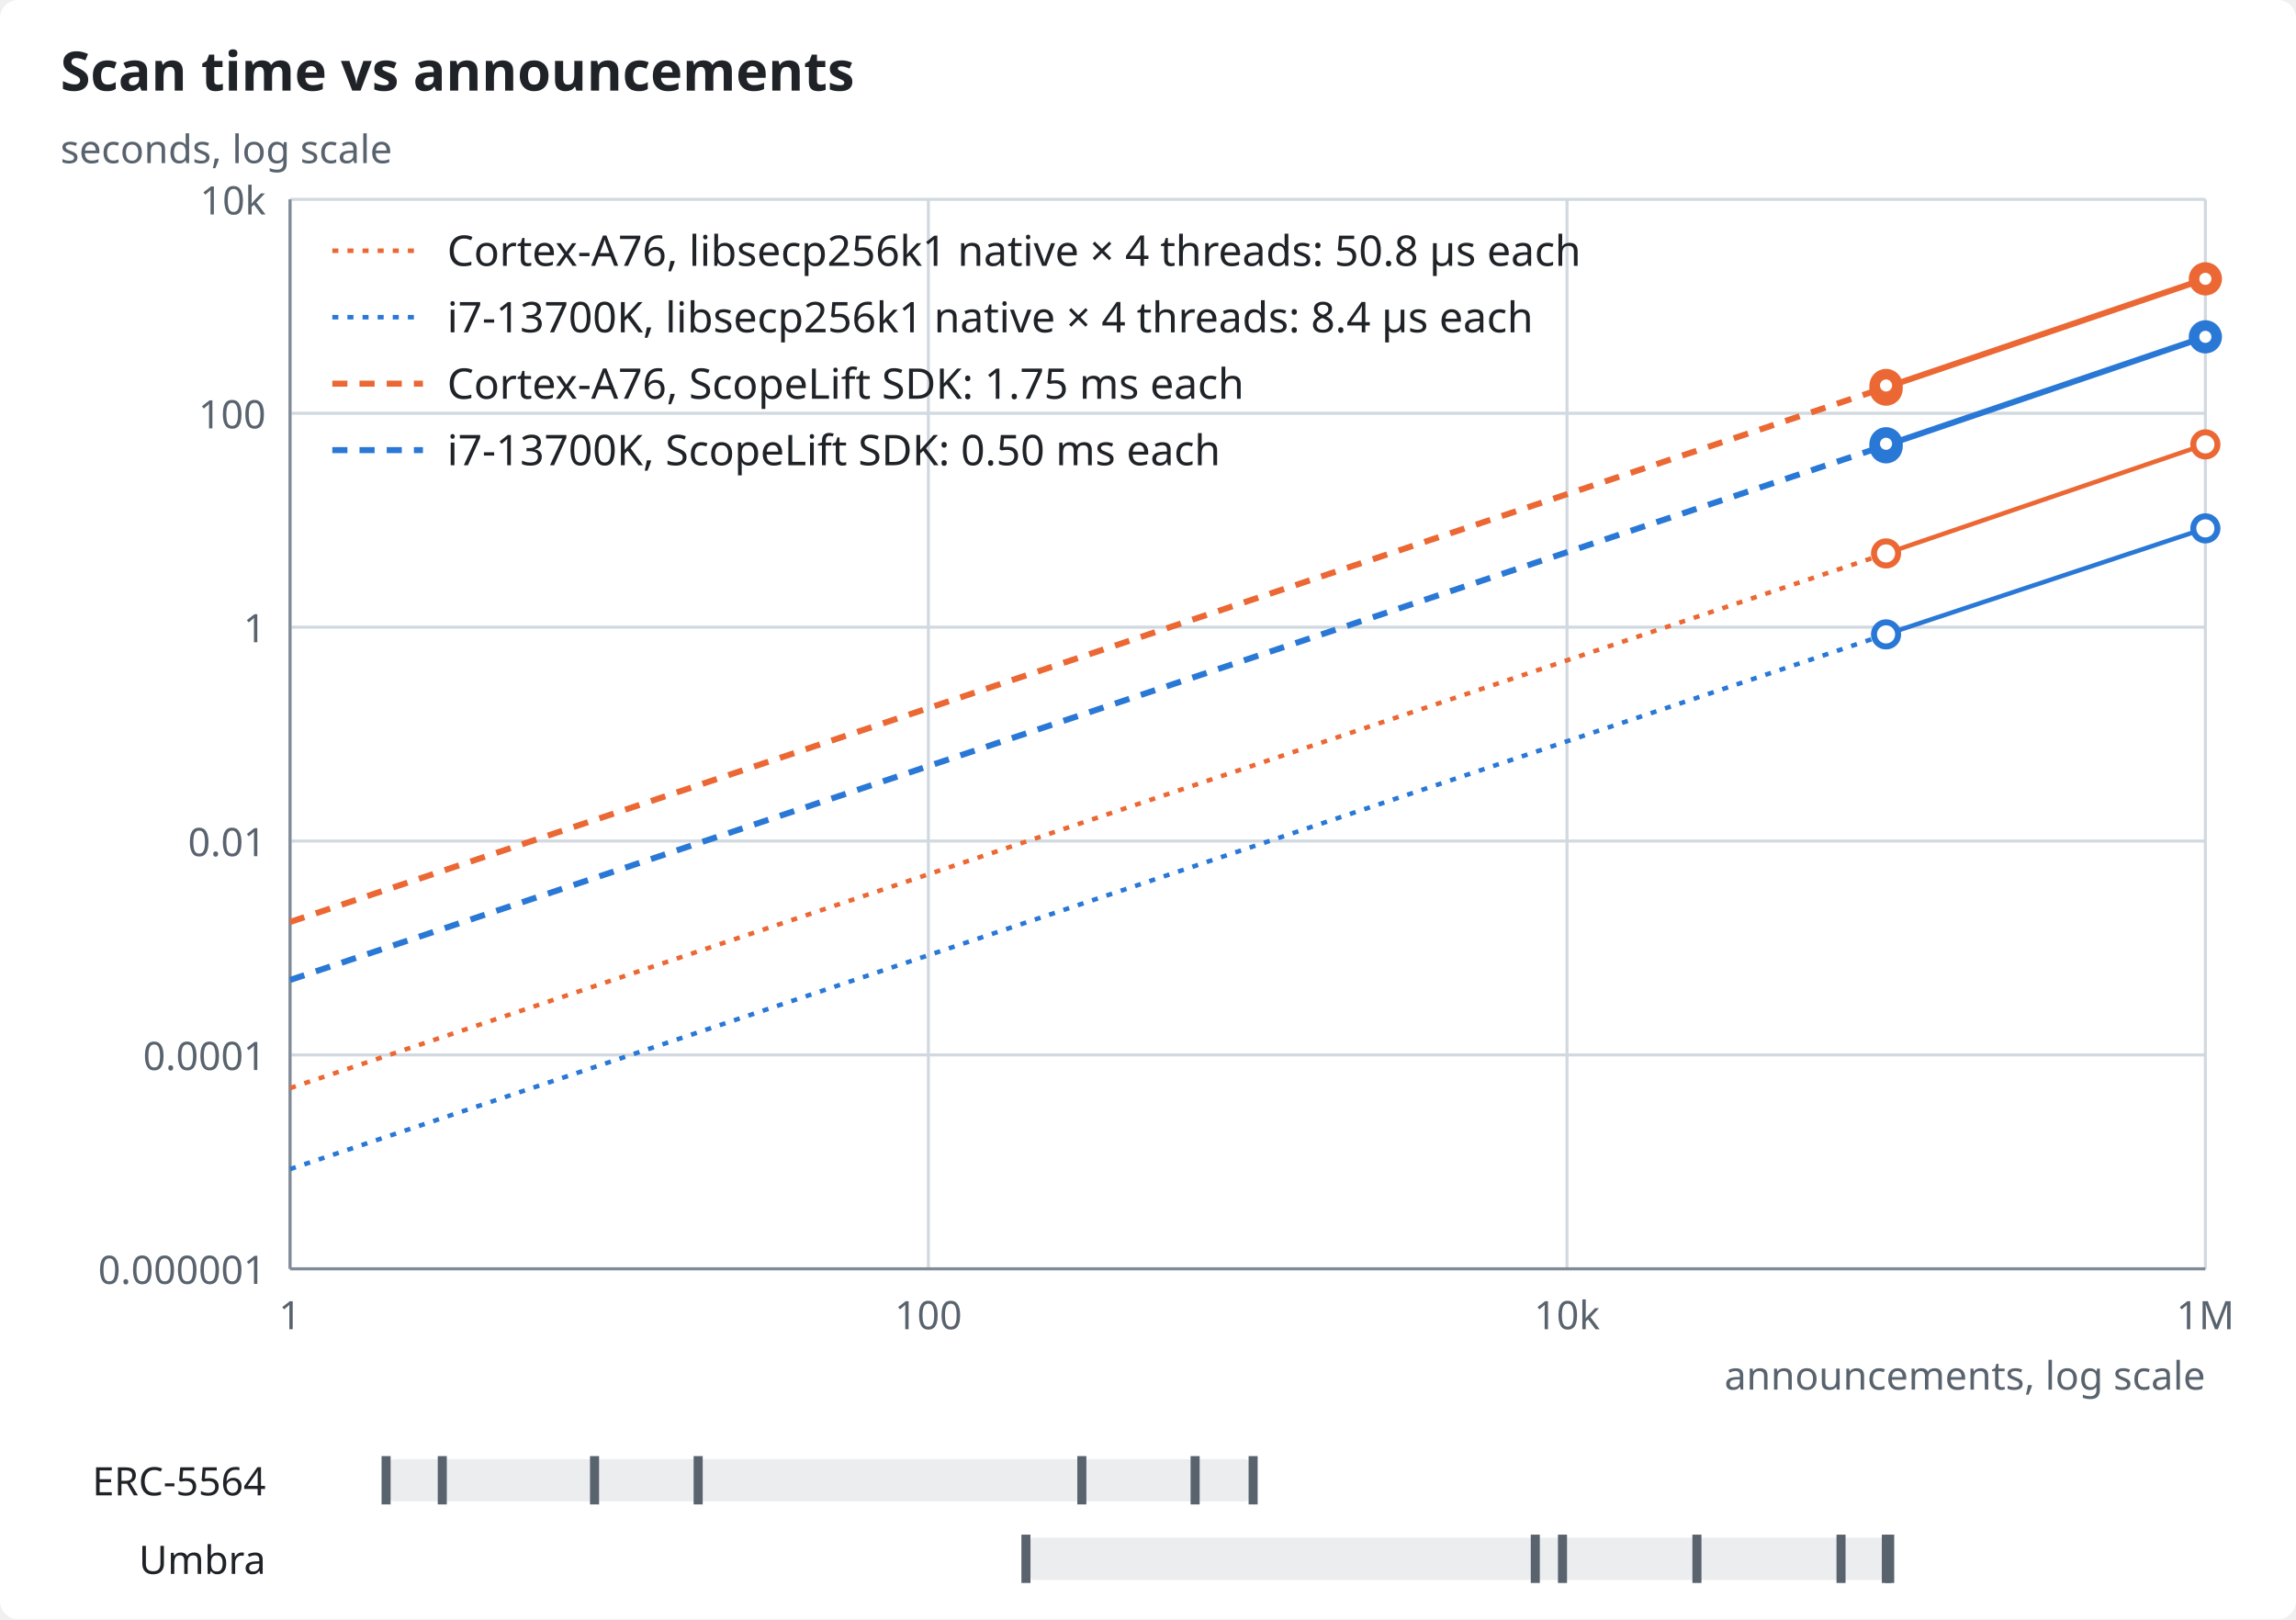
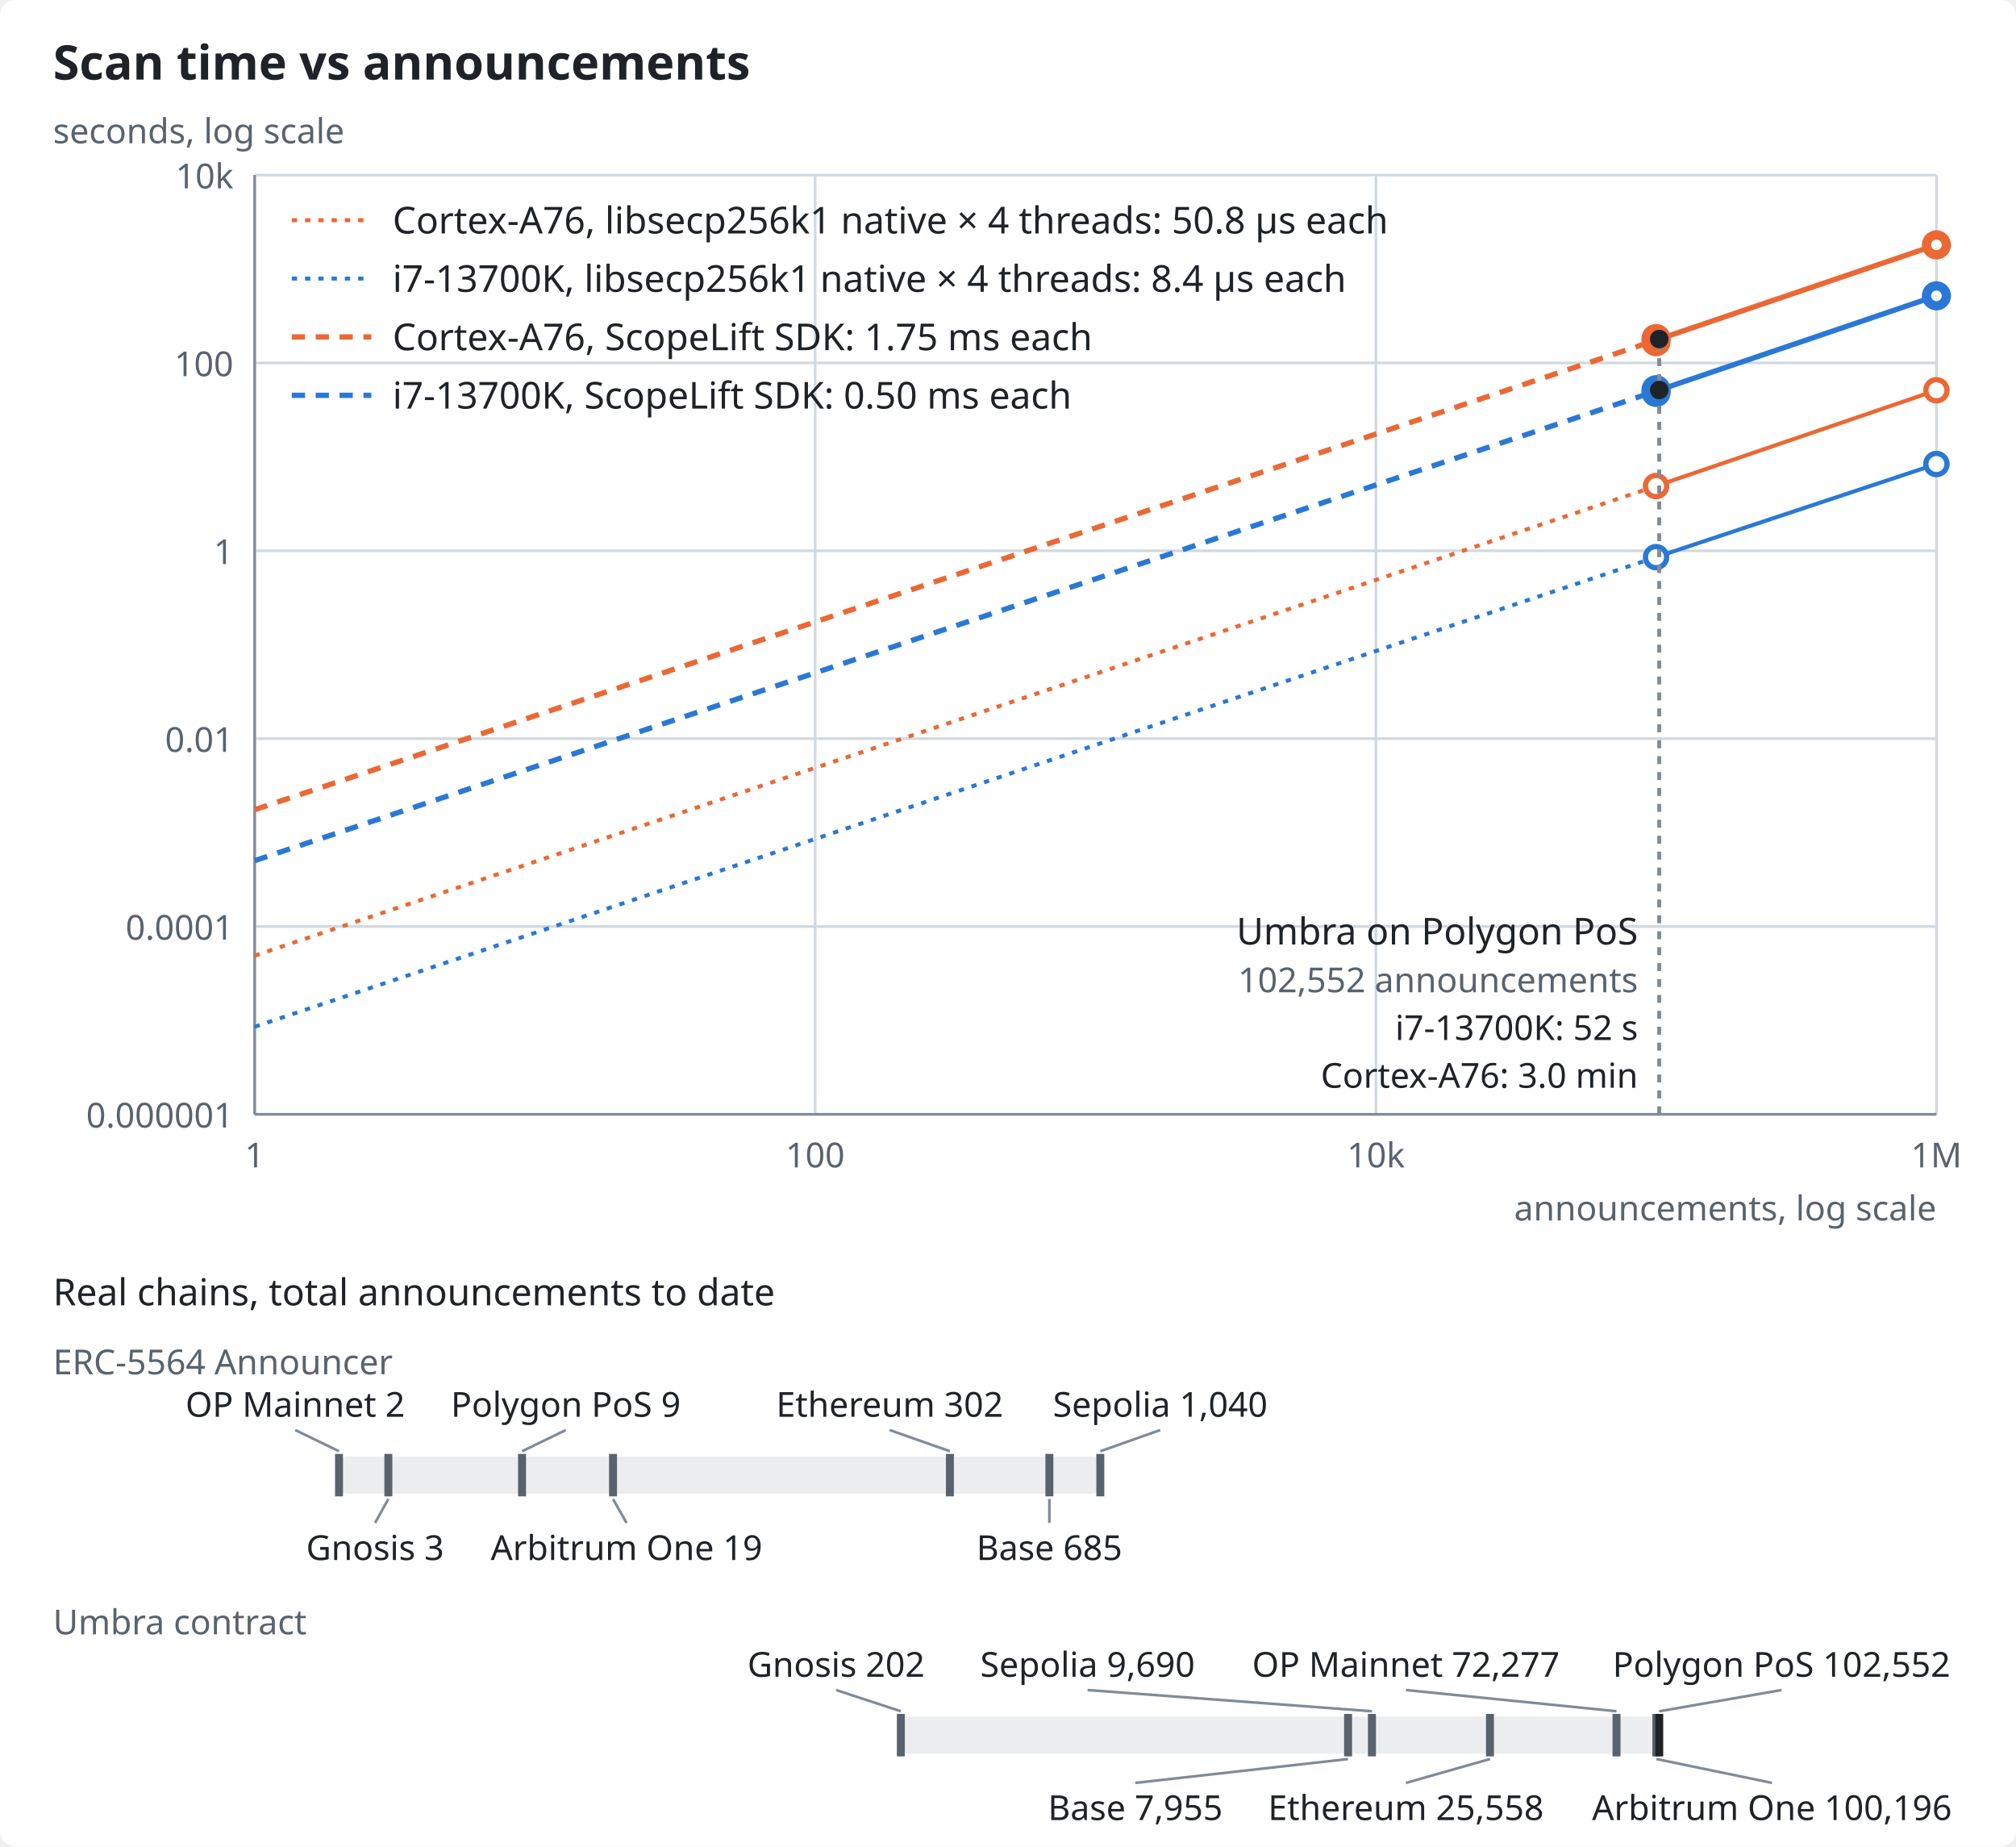
- <svg xmlns="http://www.w3.org/2000/svg" width="760" height="536" viewBox="0 0 760 536" role="img" aria-label="Scan time against announcement count, log-log">
+ <svg xmlns="http://www.w3.org/2000/svg" width="760" height="696" viewBox="0 0 760 696" role="img" aria-label="Scan time against announcement count, log-log, with each real chain's full history">
  <style>
  .bg { fill: #ffffff; }
  .ink { fill: #1f2328; }
  .muted { fill: #59636e; }
  .grid { stroke: #d1d9e0; }
  .axis { stroke: #818b98; }
  .gap { stroke: #ffffff; }
  .s1 { fill: #2a78d6; stroke: #2a78d6; }
  .s2 { fill: #eb6834; stroke: #eb6834; }
  .s3 { fill: #1baf7a; stroke: #1baf7a; }
  .band { fill: #818b98; fill-opacity: 0.16; }
  .hollow { fill: #ffffff; }
  @media (prefers-color-scheme: dark) {
    .bg { fill: #0d1117; }
    .ink { fill: #f0f6fc; }
    .muted { fill: #9198a1; }
    .grid { stroke: #2f353d; }
    .axis { stroke: #656c76; }
    .gap { stroke: #0d1117; }
    .s1 { fill: #3987e5; stroke: #3987e5; }
    .s2 { fill: #d95926; stroke: #d95926; }
    .s3 { fill: #199e70; stroke: #199e70; }
    .band { fill: #9198a1; fill-opacity: 0.18; }
    .hollow { fill: #0d1117; }
  }
  text { font-family: -apple-system, BlinkMacSystemFont, "Segoe UI", "Noto Sans", Helvetica, Arial, sans-serif; }
  .title { font-size: 18px; font-weight: 600; }
  .label { font-size: 14px; }
  .small { font-size: 13px; }
</style>
-   <rect class="bg" x="0" y="0" width="760" height="536" rx="6" />
+   <rect class="bg" x="0" y="0" width="760" height="696" rx="6" />
  <text x="20" y="30" class="title ink" text-anchor="start">Scan time vs announcements</text>
  <text x="20" y="54" class="small muted" text-anchor="start">seconds, log scale</text>
  <line x1="96" y1="66" x2="96" y2="420" class="grid" />
  <text x="96" y="440" class="small muted" text-anchor="middle">1</text>
  <line x1="307.3" y1="66" x2="307.3" y2="420" class="grid" />
  <text x="307.3" y="440" class="small muted" text-anchor="middle">100</text>
  <line x1="518.7" y1="66" x2="518.7" y2="420" class="grid" />
  <text x="518.7" y="440" class="small muted" text-anchor="middle">10k</text>
  <line x1="730" y1="66" x2="730" y2="420" class="grid" />
  <text x="730" y="440" class="small muted" text-anchor="middle">1M</text>
  <line x1="96" y1="420" x2="730" y2="420" class="grid" />
  <text x="88" y="425" class="small muted" text-anchor="end">0.000001</text>
  <line x1="96" y1="349.2" x2="730" y2="349.2" class="grid" />
  <text x="88" y="354.2" class="small muted" text-anchor="end">0.0001</text>
  <line x1="96" y1="278.4" x2="730" y2="278.4" class="grid" />
  <text x="88" y="283.4" class="small muted" text-anchor="end">0.01</text>
  <line x1="96" y1="207.6" x2="730" y2="207.6" class="grid" />
  <text x="88" y="212.6" class="small muted" text-anchor="end">1</text>
  <line x1="96" y1="136.8" x2="730" y2="136.8" class="grid" />
  <text x="88" y="141.8" class="small muted" text-anchor="end">100</text>
  <line x1="96" y1="66" x2="730" y2="66" class="grid" />
  <text x="88" y="71" class="small muted" text-anchor="end">10k</text>
  <line x1="96" y1="420" x2="730" y2="420" class="axis" />
  <line x1="96" y1="66" x2="96" y2="420" class="axis" />
  <text x="730" y="460" class="small muted" text-anchor="end">announcements, log scale</text>
  <line x1="96" y1="324.4" x2="624.3" y2="147.4" class="s1" stroke-width="2" stroke-dasharray="5 4" fill="none" />
  <line x1="624.3" y1="147.4" x2="730" y2="111.5" class="s1" stroke-width="2" fill="none" />
  <line x1="624.3" y1="147.9" x2="624.3" y2="146.9" class="s1" stroke-width="2" />
  <circle cx="624.3" cy="147.9" r="4.5" class="s1" stroke-width="2" />
  <circle cx="624.3" cy="147.9" r="2" class="hollow" />
  <circle cx="624.3" cy="146.9" r="4.5" class="s1" stroke-width="2" />
  <circle cx="624.3" cy="146.9" r="2" class="hollow" />
  <circle cx="730" cy="111.5" r="4.5" class="s1" stroke-width="2" />
  <circle cx="730" cy="111.5" r="2" class="hollow" />
  <line x1="96" y1="305.2" x2="624.3" y2="128.2" class="s2" stroke-width="2" stroke-dasharray="5 4" fill="none" />
  <line x1="624.3" y1="128.2" x2="730" y2="92.3" class="s2" stroke-width="2" fill="none" />
  <line x1="624.3" y1="128.8" x2="624.3" y2="127.6" class="s2" stroke-width="2" />
  <circle cx="624.3" cy="128.8" r="4.5" class="s2" stroke-width="2" />
  <circle cx="624.3" cy="128.8" r="2" class="hollow" />
  <circle cx="624.3" cy="127.6" r="4.5" class="s2" stroke-width="2" />
  <circle cx="624.3" cy="127.6" r="2" class="hollow" />
  <circle cx="730" cy="92.3" r="4.5" class="s2" stroke-width="2" />
  <circle cx="730" cy="92.3" r="2" class="hollow" />
  <line x1="96" y1="387" x2="624.3" y2="210" class="s1" stroke-width="1.5" stroke-dasharray="2 3" fill="none" />
  <line x1="624.3" y1="210" x2="730" y2="174.9" class="s1" stroke-width="1.5" fill="none" />
  <circle cx="624.3" cy="210" r="4" class="s1 hollow" stroke-width="2" />
  <circle cx="730" cy="174.9" r="4" class="s1 hollow" stroke-width="2" />
  <line x1="96" y1="360.2" x2="624.3" y2="183.2" class="s2" stroke-width="1.5" stroke-dasharray="2 3" fill="none" />
  <line x1="624.3" y1="183.2" x2="730" y2="147.1" class="s2" stroke-width="1.5" fill="none" />
  <circle cx="624.3" cy="183.2" r="4" class="s2 hollow" stroke-width="2" />
  <circle cx="730" cy="147.1" r="4" class="s2 hollow" stroke-width="2" />
  <line x1="110" y1="83" x2="140" y2="83" class="s2" stroke-width="1.5" stroke-dasharray="2 3" />
  <text x="148" y="88" class="label ink" text-anchor="start">Cortex-A76, libsecp256k1 native × 4 threads: 50.8 µs each</text>
  <line x1="110" y1="105" x2="140" y2="105" class="s1" stroke-width="1.5" stroke-dasharray="2 3" />
  <text x="148" y="110" class="label ink" text-anchor="start">i7-13700K, libsecp256k1 native × 4 threads: 8.4 µs each</text>
  <line x1="110" y1="127" x2="140" y2="127" class="s2" stroke-width="2" stroke-dasharray="5 4" />
  <text x="148" y="132" class="label ink" text-anchor="start">Cortex-A76, ScopeLift SDK: 1.75 ms each</text>
  <line x1="110" y1="149" x2="140" y2="149" class="s1" stroke-width="2" stroke-dasharray="5 4" />
  <text x="148" y="154" class="label ink" text-anchor="start">i7-13700K, ScopeLift SDK: 0.50 ms each</text>
-   <rect x="127.8" y="483" width="287" height="14" class="band" rx="3" />
-   <rect x="356.6" y="482" width="3" height="16" class="muted" />
-   <rect x="394.1" y="482" width="3" height="16" class="muted" />
-   <rect x="229.6" y="482" width="3" height="16" class="muted" />
-   <rect x="126.3" y="482" width="3" height="16" class="muted" />
-   <rect x="144.9" y="482" width="3" height="16" class="muted" />
-   <rect x="195.3" y="482" width="3" height="16" class="muted" />
-   <rect x="413.3" y="482" width="3" height="16" class="muted" />
-   <text x="88" y="495" class="small ink" text-anchor="end">ERC-5564</text>
-   <rect x="339.6" y="509" width="285.9" height="14" class="band" rx="3" />
-   <rect x="560.2" y="508" width="3" height="16" class="muted" />
-   <rect x="506.7" y="508" width="3" height="16" class="muted" />
-   <rect x="622.9" y="508" width="3" height="16" class="muted" />
-   <rect x="607.9" y="508" width="3" height="16" class="muted" />
-   <rect x="338.1" y="508" width="3" height="16" class="muted" />
-   <rect x="624" y="508" width="3" height="16" class="muted" />
-   <rect x="515.7" y="508" width="3" height="16" class="muted" />
-   <text x="88" y="521" class="small ink" text-anchor="end">Umbra</text>
+   <text x="20" y="492" class="label ink" text-anchor="start">Real chains, total announcements to date</text>
+   <text x="20" y="518" class="small muted" text-anchor="start">ERC-5564 Announcer</text>
+   <rect x="127.8" y="549" width="287" height="14" class="band" rx="3" />
+   <line x1="127.8" y1="547" x2="111.3" y2="539" class="axis" stroke-width="1" />
+   <text x="111.3" y="534" class="small ink" text-anchor="middle">OP Mainnet 2</text>
+   <line x1="196.8" y1="547" x2="213.3" y2="539" class="axis" stroke-width="1" />
+   <text x="213.3" y="534" class="small ink" text-anchor="middle">Polygon PoS 9</text>
+   <line x1="358.1" y1="547" x2="335.4" y2="539" class="axis" stroke-width="1" />
+   <text x="335.4" y="534" class="small ink" text-anchor="middle">Ethereum 302</text>
+   <line x1="414.8" y1="547" x2="437.4" y2="539" class="axis" stroke-width="1" />
+   <text x="437.4" y="534" class="small ink" text-anchor="middle">Sepolia 1,040</text>
+   <line x1="146.4" y1="565" x2="141.4" y2="574" class="axis" stroke-width="1" />
+   <text x="141.4" y="588" class="small ink" text-anchor="middle">Gnosis 3</text>
+   <line x1="231.1" y1="565" x2="236.2" y2="574" class="axis" stroke-width="1" />
+   <text x="236.2" y="588" class="small ink" text-anchor="middle">Arbitrum One 19</text>
+   <line x1="395.6" y1="565" x2="395.6" y2="574" class="axis" stroke-width="1" />
+   <text x="395.6" y="588" class="small ink" text-anchor="middle">Base 685</text>
+   <rect x="126.3" y="548" width="3" height="16" class="muted" />
+   <rect x="144.9" y="548" width="3" height="16" class="muted" />
+   <rect x="195.3" y="548" width="3" height="16" class="muted" />
+   <rect x="229.6" y="548" width="3" height="16" class="muted" />
+   <rect x="356.6" y="548" width="3" height="16" class="muted" />
+   <rect x="394.1" y="548" width="3" height="16" class="muted" />
+   <rect x="413.3" y="548" width="3" height="16" class="muted" />
+   <text x="20" y="616" class="small muted" text-anchor="start">Umbra contract</text>
+   <rect x="339.6" y="647" width="285.9" height="14" class="band" rx="3" />
+   <line x1="339.6" y1="645" x2="315.2" y2="637" class="axis" stroke-width="1" />
+   <text x="315.2" y="632" class="small ink" text-anchor="middle">Gnosis 202</text>
+   <line x1="517.2" y1="645" x2="410" y2="637" class="axis" stroke-width="1" />
+   <text x="410" y="632" class="small ink" text-anchor="middle">Sepolia 9,690</text>
+   <line x1="609.4" y1="645" x2="530" y2="637" class="axis" stroke-width="1" />
+   <text x="530" y="632" class="small ink" text-anchor="middle">OP Mainnet 72,277</text>
+   <line x1="625.5" y1="645" x2="671.6" y2="637" class="axis" stroke-width="1" />
+   <text x="671.6" y="632" class="small ink" text-anchor="middle">Polygon PoS 102,552</text>
+   <line x1="508.2" y1="663" x2="428" y2="672" class="axis" stroke-width="1" />
+   <text x="428" y="686" class="small ink" text-anchor="middle">Base 7,955</text>
+   <line x1="561.7" y1="663" x2="530" y2="672" class="axis" stroke-width="1" />
+   <text x="530" y="686" class="small ink" text-anchor="middle">Ethereum 25,558</text>
+   <line x1="624.4" y1="663" x2="668" y2="672" class="axis" stroke-width="1" />
+   <text x="668" y="686" class="small ink" text-anchor="middle">Arbitrum One 100,196</text>
+   <rect x="338.1" y="646" width="3" height="16" class="muted" />
+   <rect x="506.7" y="646" width="3" height="16" class="muted" />
+   <rect x="515.7" y="646" width="3" height="16" class="muted" />
+   <rect x="560.2" y="646" width="3" height="16" class="muted" />
+   <rect x="607.9" y="646" width="3" height="16" class="muted" />
+   <rect x="622.9" y="646" width="3" height="16" class="muted" />
+   <rect x="624" y="646" width="3" height="16" class="ink" />
+   <line x1="625.5" y1="420" x2="625.5" y2="127.8" class="axis" stroke-width="1.5" stroke-dasharray="3 3" />
+   <circle cx="625.5" cy="147" r="3.5" class="ink" />
+   <circle cx="625.5" cy="127.8" r="3.5" class="ink" />
+   <text x="617.5" y="356" class="label ink" text-anchor="end">Umbra on Polygon PoS</text>
+   <text x="617.5" y="374" class="small muted" text-anchor="end">102,552 announcements</text>
+   <text x="617.5" y="392" class="small ink" text-anchor="end">i7-13700K: 52 s</text>
+   <text x="617.5" y="410" class="small ink" text-anchor="end">Cortex-A76: 3.0 min</text>
</svg>
